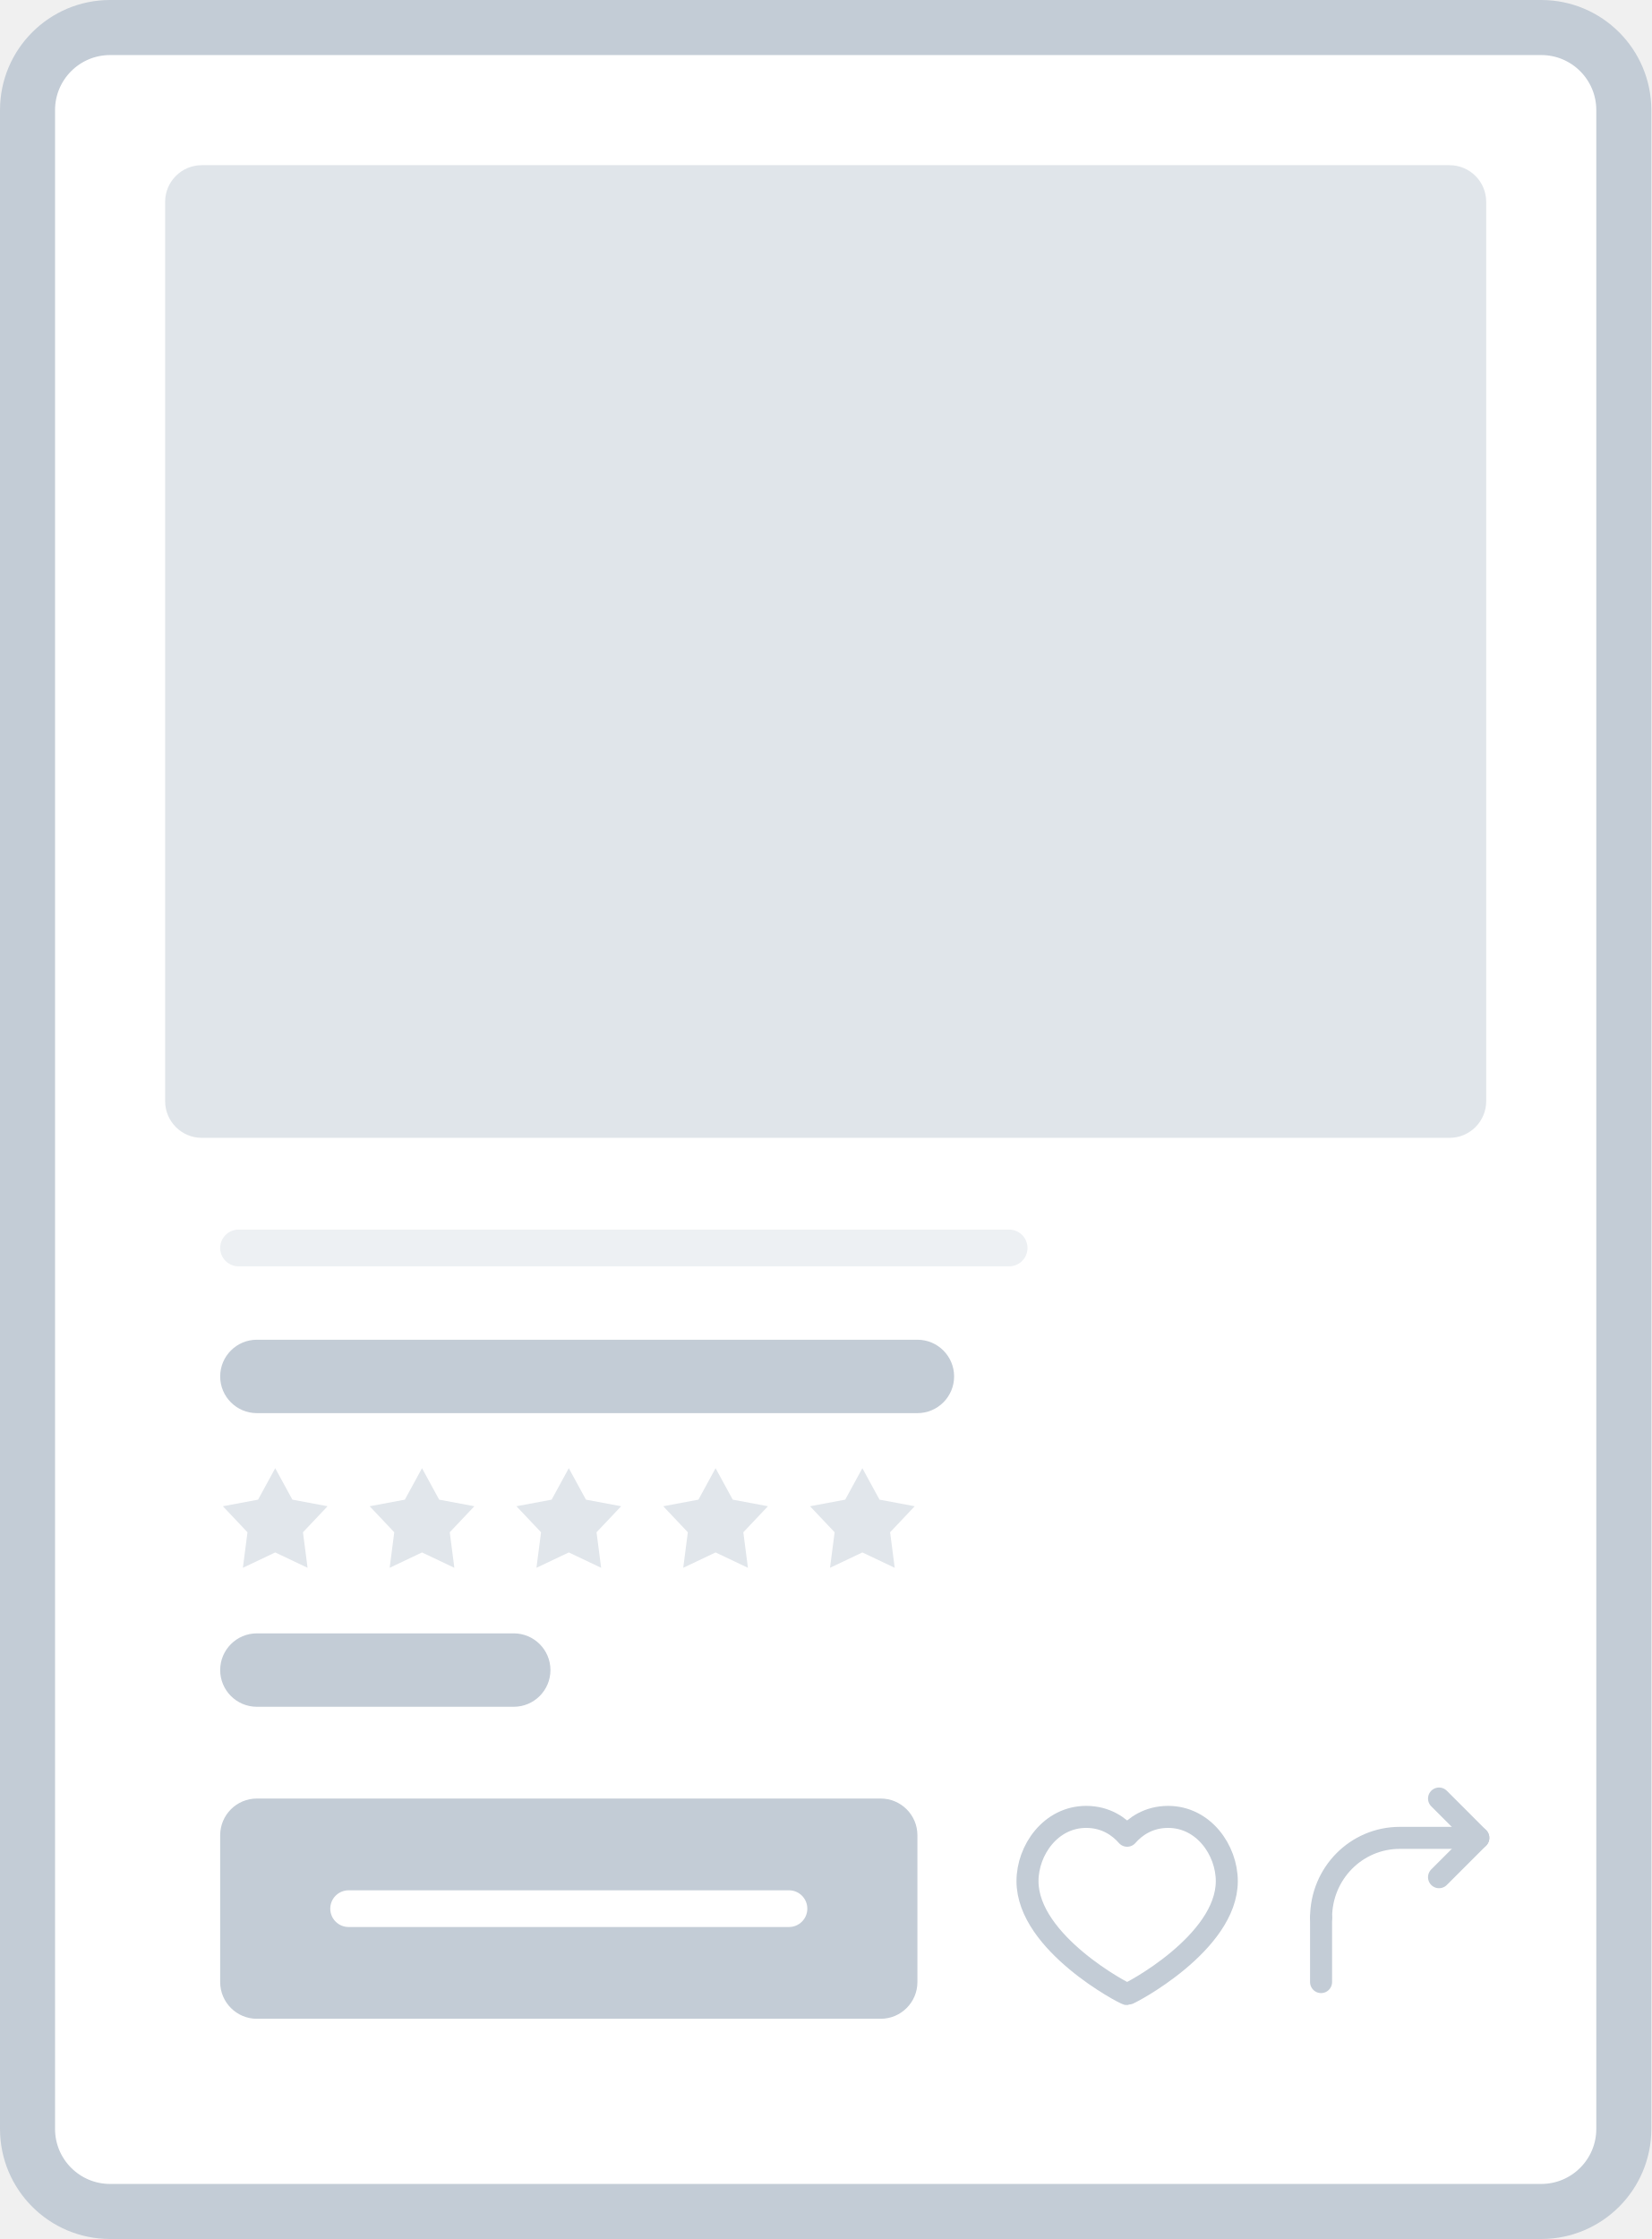
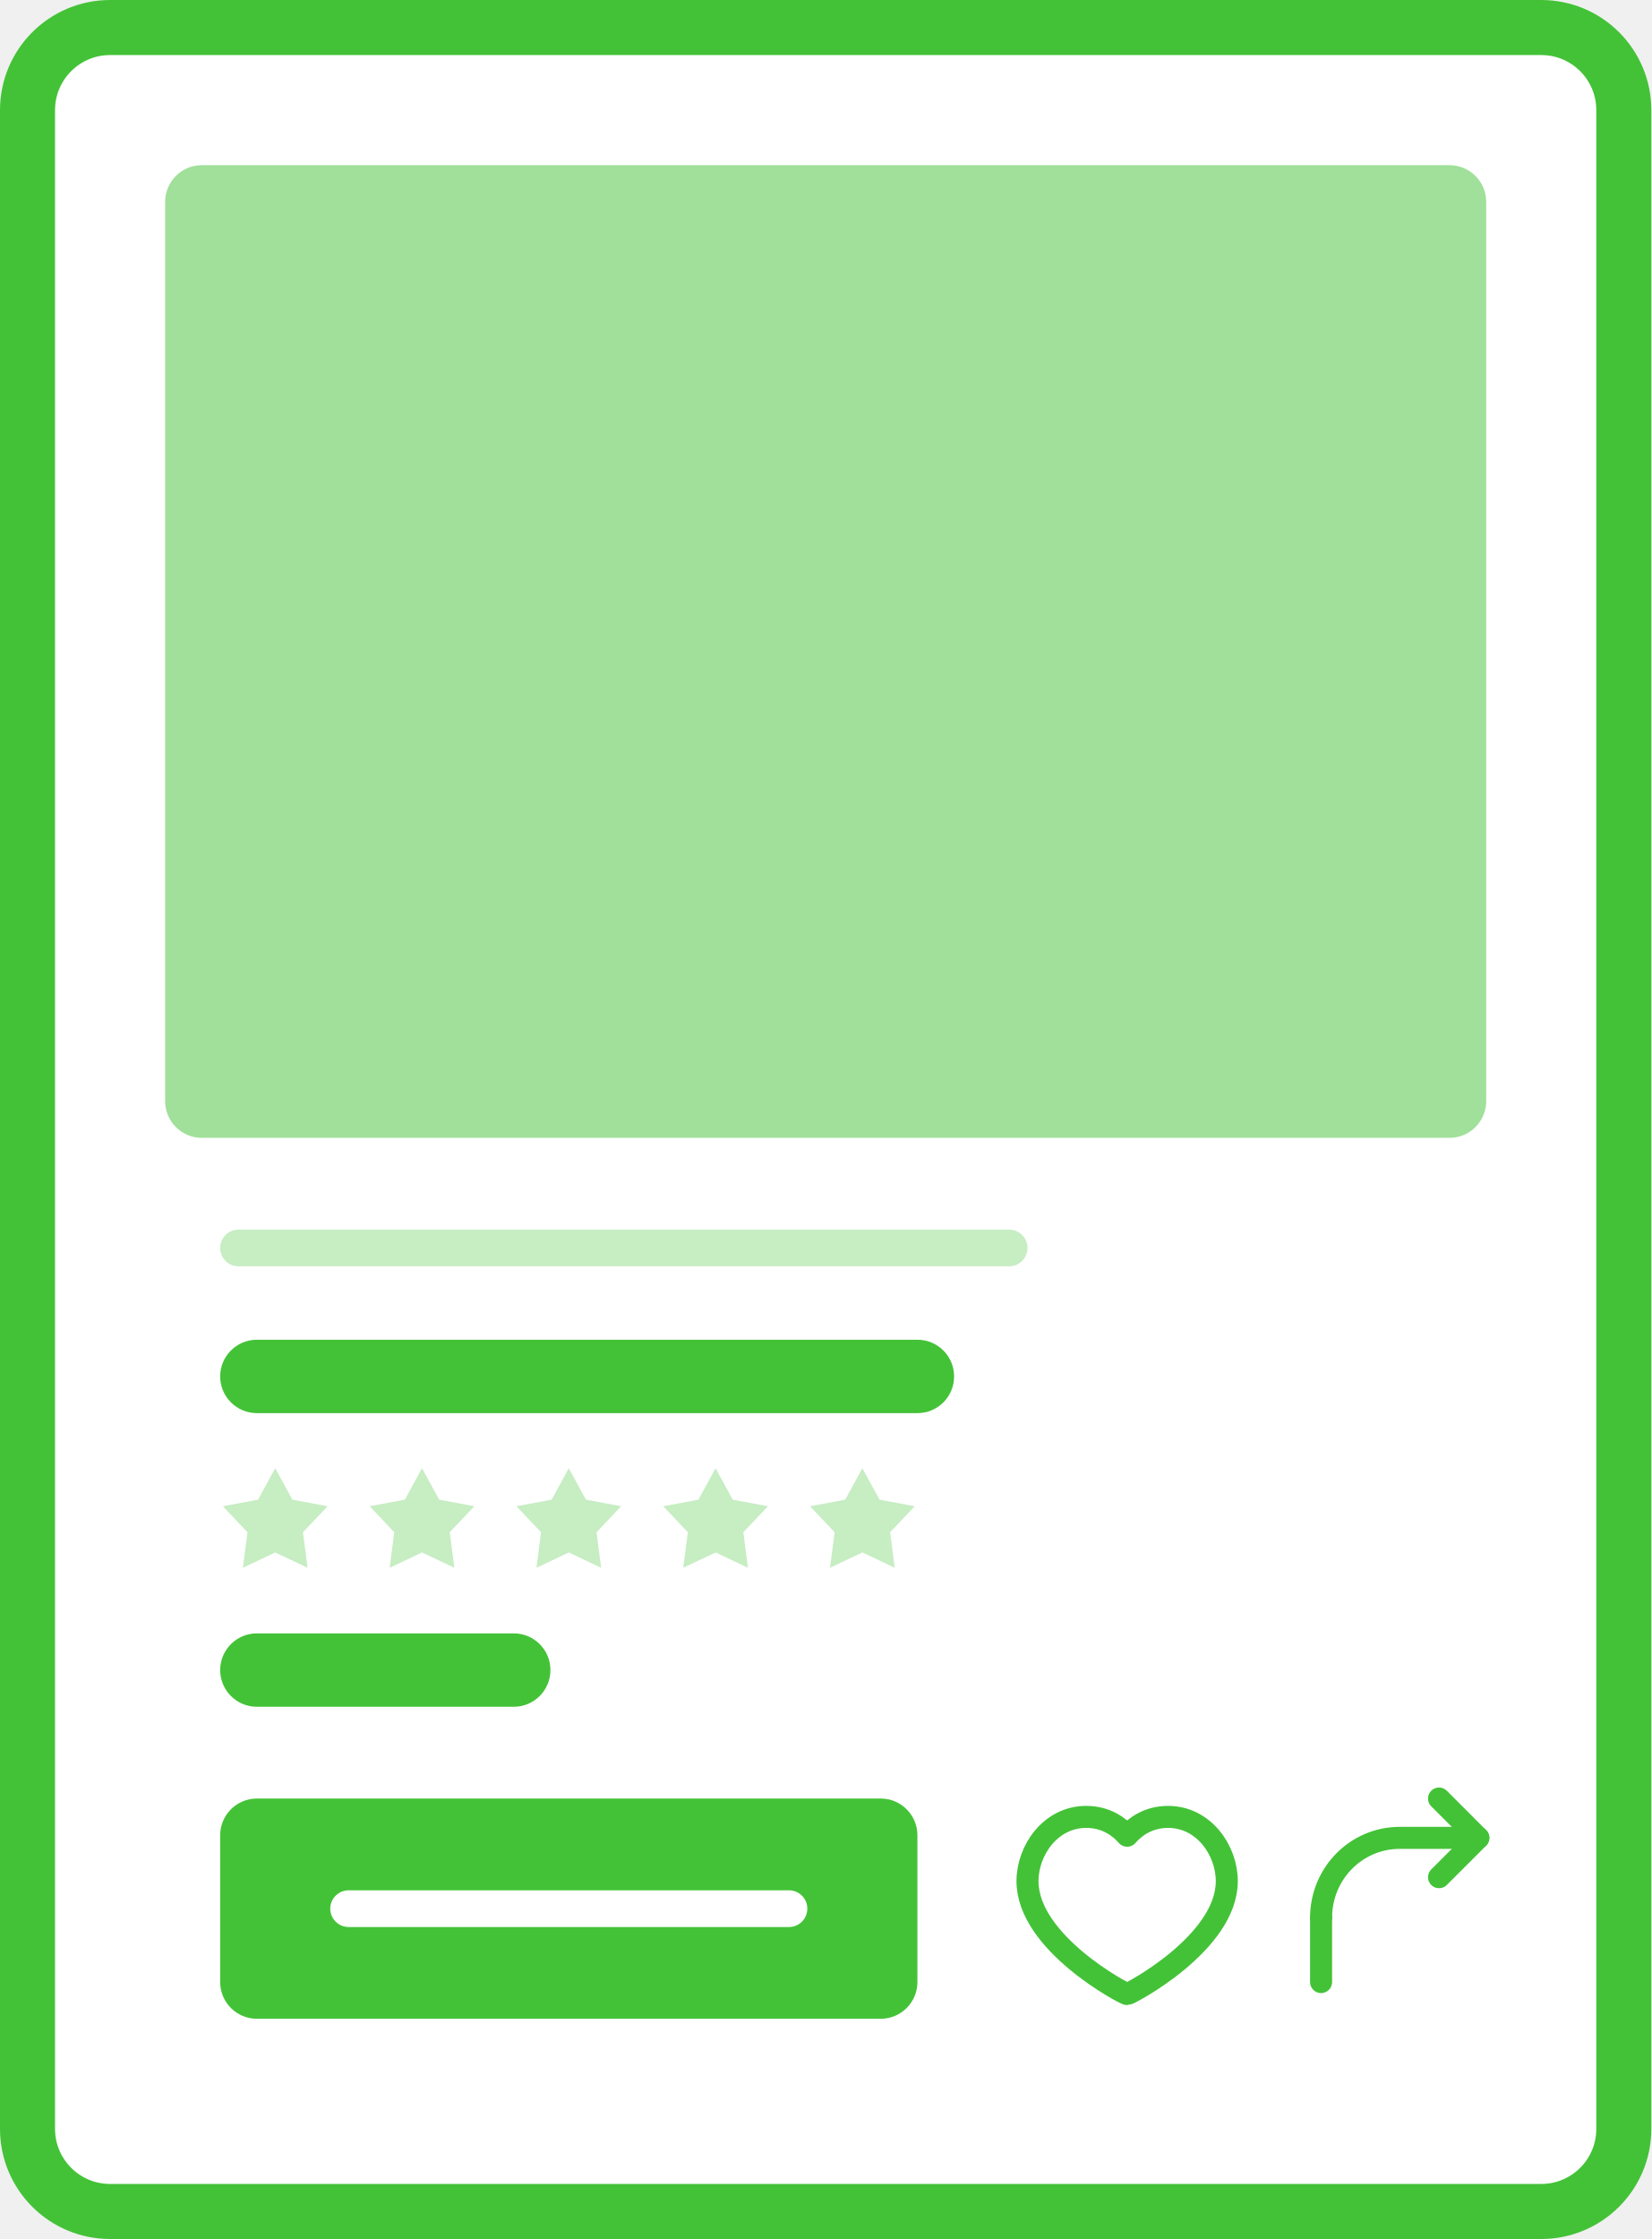
<svg xmlns="http://www.w3.org/2000/svg" width="90" height="122" viewBox="0 0 90 122" fill="none">
-   <rect x="1.5" y="1.5" width="87" height="119" rx="4.5" fill="white" stroke="#C3CCD6" stroke-width="3" />
-   <rect x="9" y="9" width="72" height="53" rx="2" fill="#C3CCD6" fill-opacity="0.5" />
-   <path d="M72 104.5C72 102.071 73.929 100.143 76.286 100.143H77.286H80.571" stroke="#C3CCD6" stroke-width="1.2" stroke-miterlimit="10" stroke-linecap="round" stroke-linejoin="round" />
-   <path d="M72 104.5V108" stroke="#C3CCD6" stroke-width="1.2" stroke-miterlimit="10" stroke-linecap="round" stroke-linejoin="round" />
-   <path d="M78.429 102.286L80.571 100.143L78.429 98" stroke="#C3CCD6" stroke-width="1.2" stroke-miterlimit="10" stroke-linecap="round" stroke-linejoin="round" />
-   <path d="M63.664 99C65.595 99 66.862 100.81 66.862 102.5C66.862 105.88 61.552 108.656 61.431 108.656C61.311 108.656 56 105.88 56 102.5C56 100.81 57.267 99 59.198 99C60.285 99 61.009 99.543 61.431 100.026C61.854 99.543 62.578 99 63.664 99Z" stroke="#C3CCD6" stroke-width="1.2" stroke-miterlimit="10" stroke-linecap="round" stroke-linejoin="round" />
-   <rect x="12" y="73" width="40" height="4" rx="2" fill="#C3CCD6" />
-   <rect x="12" y="89" width="18" height="4" rx="2" fill="#C3CCD6" />
-   <rect x="12" y="67" width="44" height="2" rx="1" fill="#C3CCD6" fill-opacity="0.3" />
-   <path d="M15 80L15.935 81.714L17.853 82.073L16.512 83.491L16.763 85.427L15 84.59L13.237 85.427L13.488 83.491L12.147 82.073L14.065 81.714L15 80Z" fill="#E1E6EB" />
-   <path d="M23 80L23.935 81.714L25.853 82.073L24.512 83.491L24.763 85.427L23 84.59L21.237 85.427L21.488 83.491L20.147 82.073L22.065 81.714L23 80Z" fill="#E1E6EB" />
-   <path d="M31 80L31.935 81.714L33.853 82.073L32.512 83.491L32.763 85.427L31 84.59L29.237 85.427L29.488 83.491L28.147 82.073L30.065 81.714L31 80Z" fill="#E1E6EB" />
-   <path d="M39 80L39.935 81.714L41.853 82.073L40.512 83.491L40.763 85.427L39 84.59L37.237 85.427L37.488 83.491L36.147 82.073L38.065 81.714L39 80Z" fill="#E1E6EB" />
-   <path d="M47 80L47.935 81.714L49.853 82.073L48.512 83.491L48.763 85.427L47 84.59L45.237 85.427L45.488 83.491L44.147 82.073L46.065 81.714L47 80Z" fill="#E1E6EB" />
-   <rect x="12" y="98" width="38" height="12" rx="2" fill="#C3CCD6" />
+   <rect x="1.5" y="1.5" width="87" height="119" rx="4.5" fill="white" stroke="#43C237" stroke-width="3" />
+   <rect x="9" y="9" width="72" height="53" rx="2" fill="#43C237" fill-opacity="0.5" />
+   <path d="M72 104.5C72 102.071 73.929 100.143 76.286 100.143H77.286H80.571" stroke="#43C237" stroke-width="1.2" stroke-miterlimit="10" stroke-linecap="round" stroke-linejoin="round" />
+   <path d="M72 104.5V108" stroke="#43C237" stroke-width="1.2" stroke-miterlimit="10" stroke-linecap="round" stroke-linejoin="round" />
+   <path d="M78.429 102.286L80.571 100.143L78.429 98" stroke="#43C237" stroke-width="1.2" stroke-miterlimit="10" stroke-linecap="round" stroke-linejoin="round" />
+   <path d="M63.664 99C65.595 99 66.862 100.81 66.862 102.5C66.862 105.88 61.552 108.656 61.431 108.656C61.311 108.656 56 105.88 56 102.5C56 100.81 57.267 99 59.198 99C60.285 99 61.009 99.543 61.431 100.026C61.854 99.543 62.578 99 63.664 99Z" stroke="#43C237" stroke-width="1.2" stroke-miterlimit="10" stroke-linecap="round" stroke-linejoin="round" />
+   <rect x="12" y="73" width="40" height="4" rx="2" fill="#43C237" />
+   <rect x="12" y="89" width="18" height="4" rx="2" fill="#43C237" />
+   <rect x="12" y="67" width="44" height="2" rx="1" fill="#43C237" fill-opacity="0.3" />
+   <path d="M15 80L15.935 81.714L17.853 82.073L16.512 83.491L16.763 85.427L15 84.59L13.237 85.427L13.488 83.491L12.147 82.073L14.065 81.714L15 80Z" fill="#C7EDC3" />
+   <path d="M23 80L23.935 81.714L25.853 82.073L24.512 83.491L24.763 85.427L23 84.59L21.237 85.427L21.488 83.491L20.147 82.073L22.065 81.714L23 80Z" fill="#C7EDC3" />
+   <path d="M31 80L31.935 81.714L33.853 82.073L32.512 83.491L32.763 85.427L31 84.59L29.237 85.427L29.488 83.491L28.147 82.073L30.065 81.714L31 80Z" fill="#C7EDC3" />
+   <path d="M39 80L39.935 81.714L41.853 82.073L40.512 83.491L40.763 85.427L39 84.59L37.237 85.427L37.488 83.491L36.147 82.073L38.065 81.714L39 80Z" fill="#C7EDC3" />
+   <path d="M47 80L47.935 81.714L49.853 82.073L48.512 83.491L48.763 85.427L47 84.59L45.237 85.427L45.488 83.491L44.147 82.073L46.065 81.714L47 80Z" fill="#C7EDC3" />
+   <rect x="12" y="98" width="38" height="12" rx="2" fill="#43C237" />
  <rect x="18" y="103" width="26" height="2" rx="1" fill="white" />
</svg>
